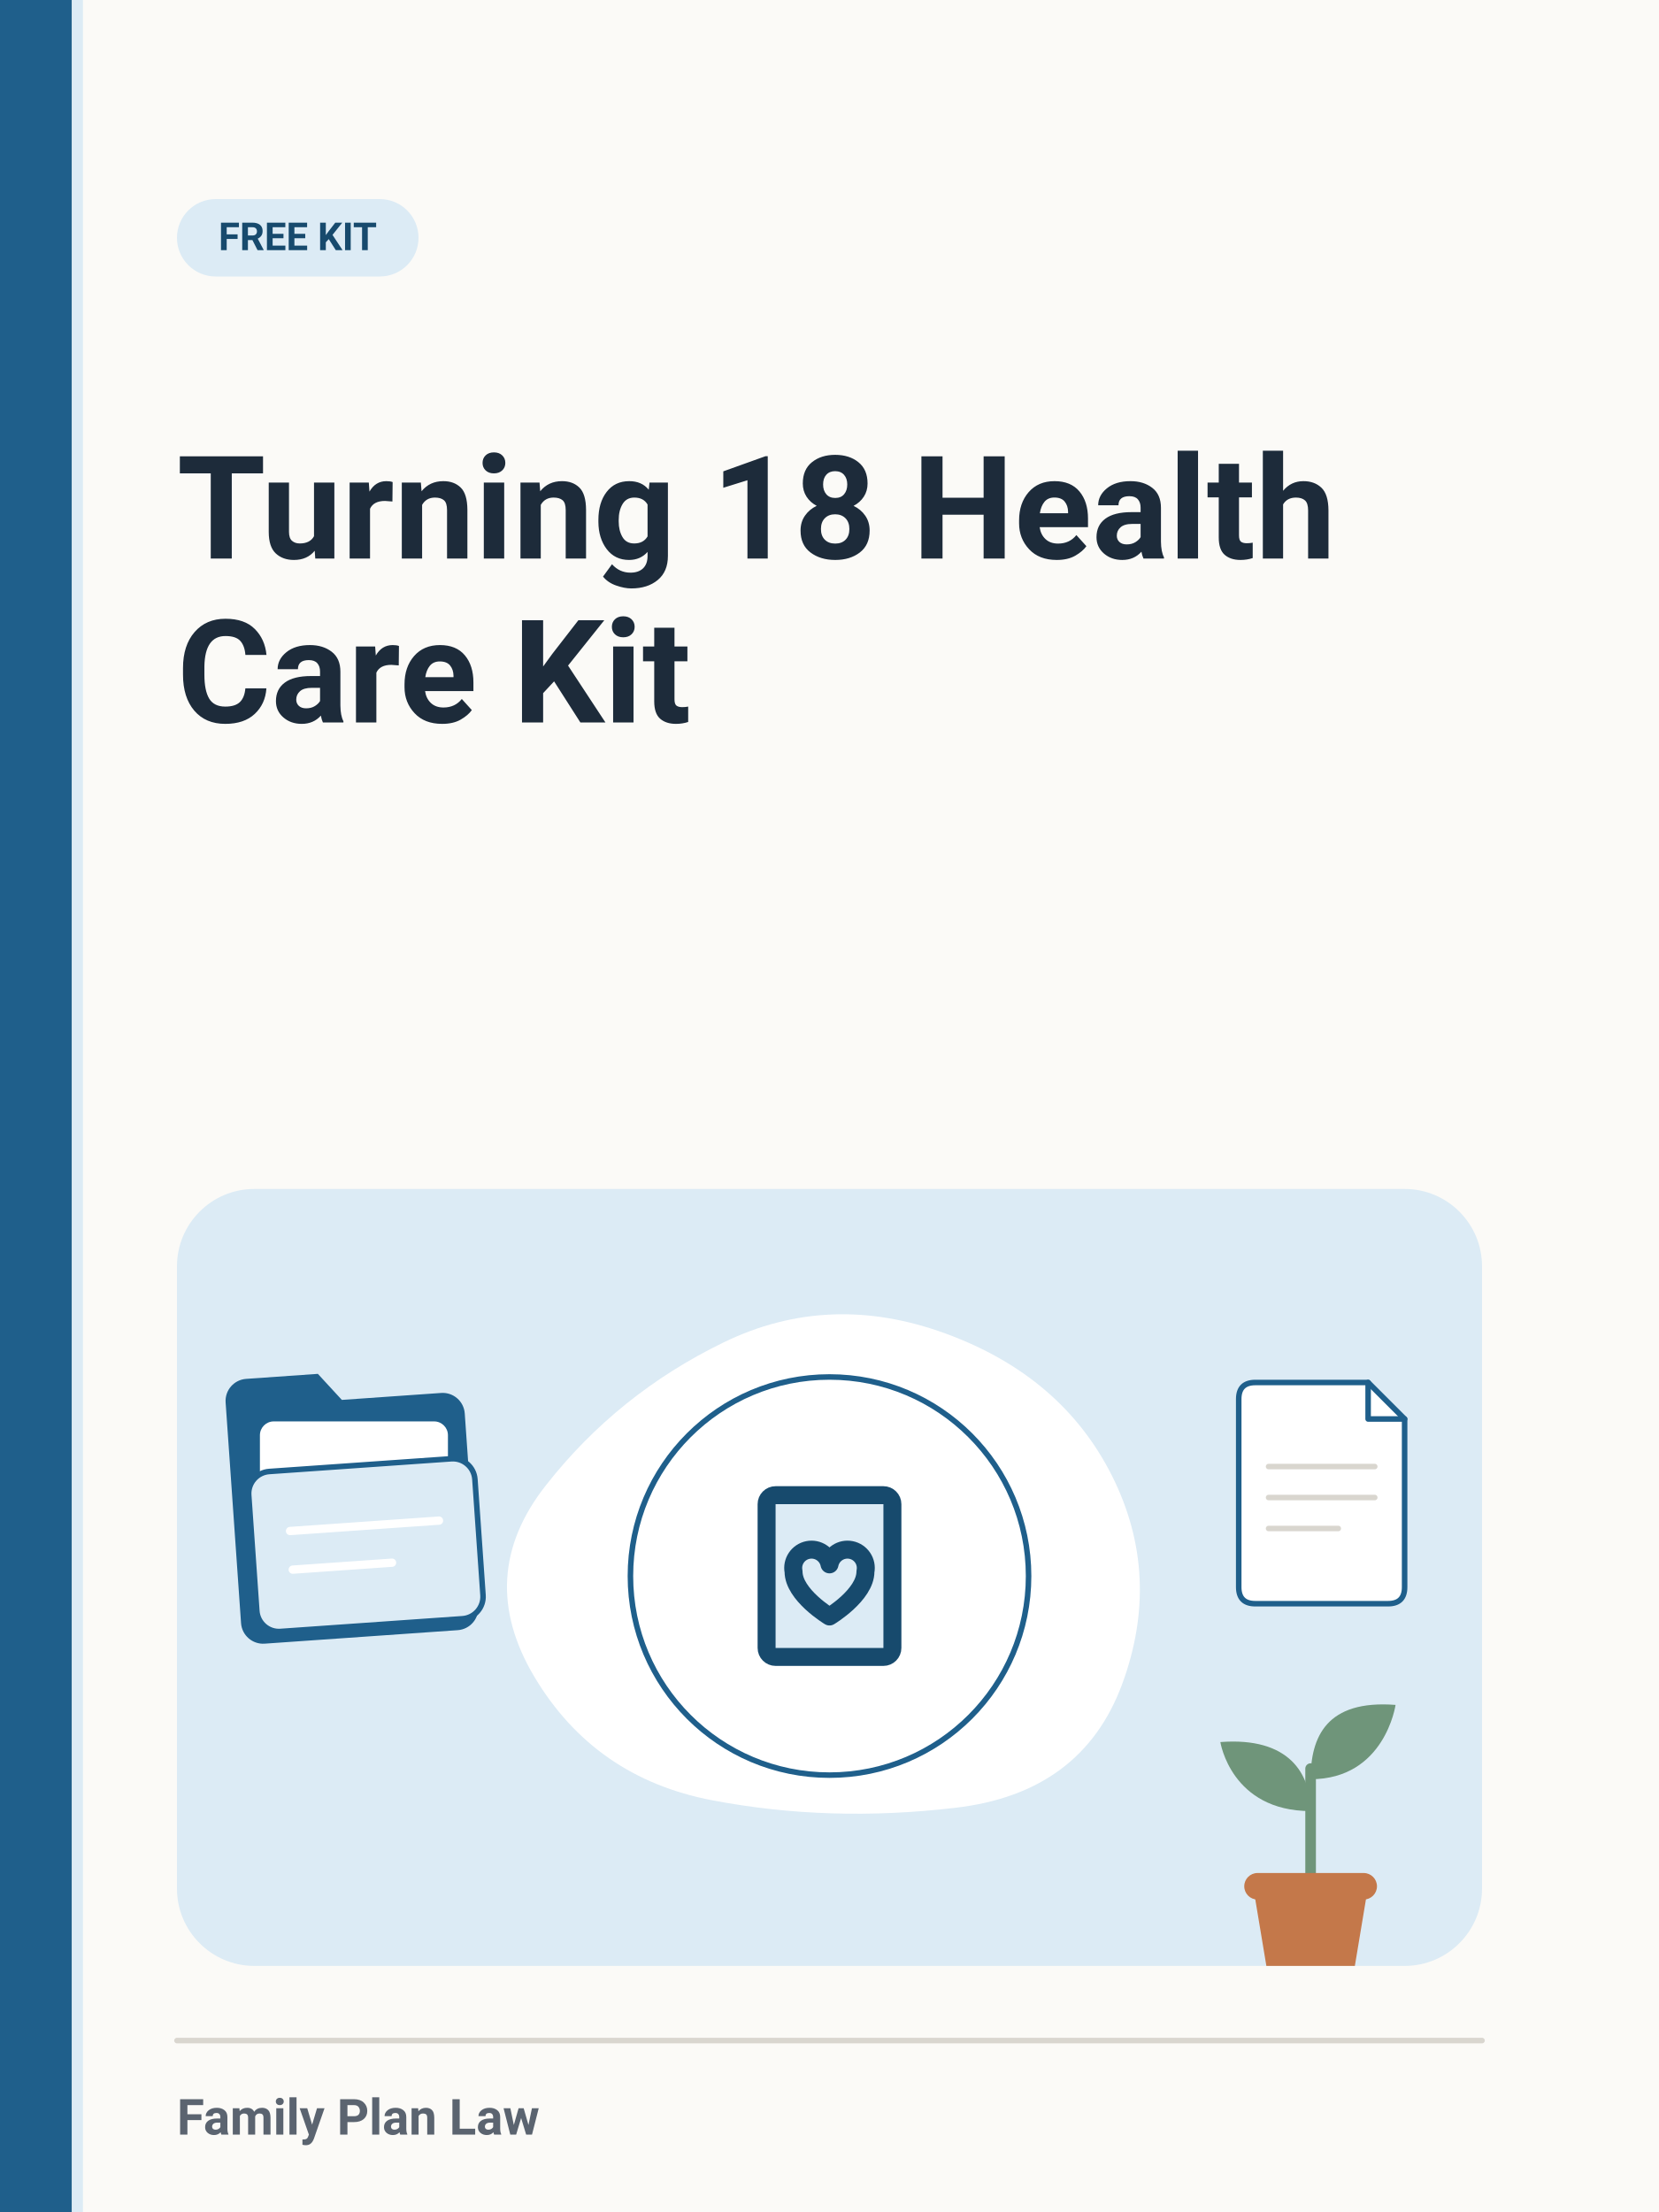
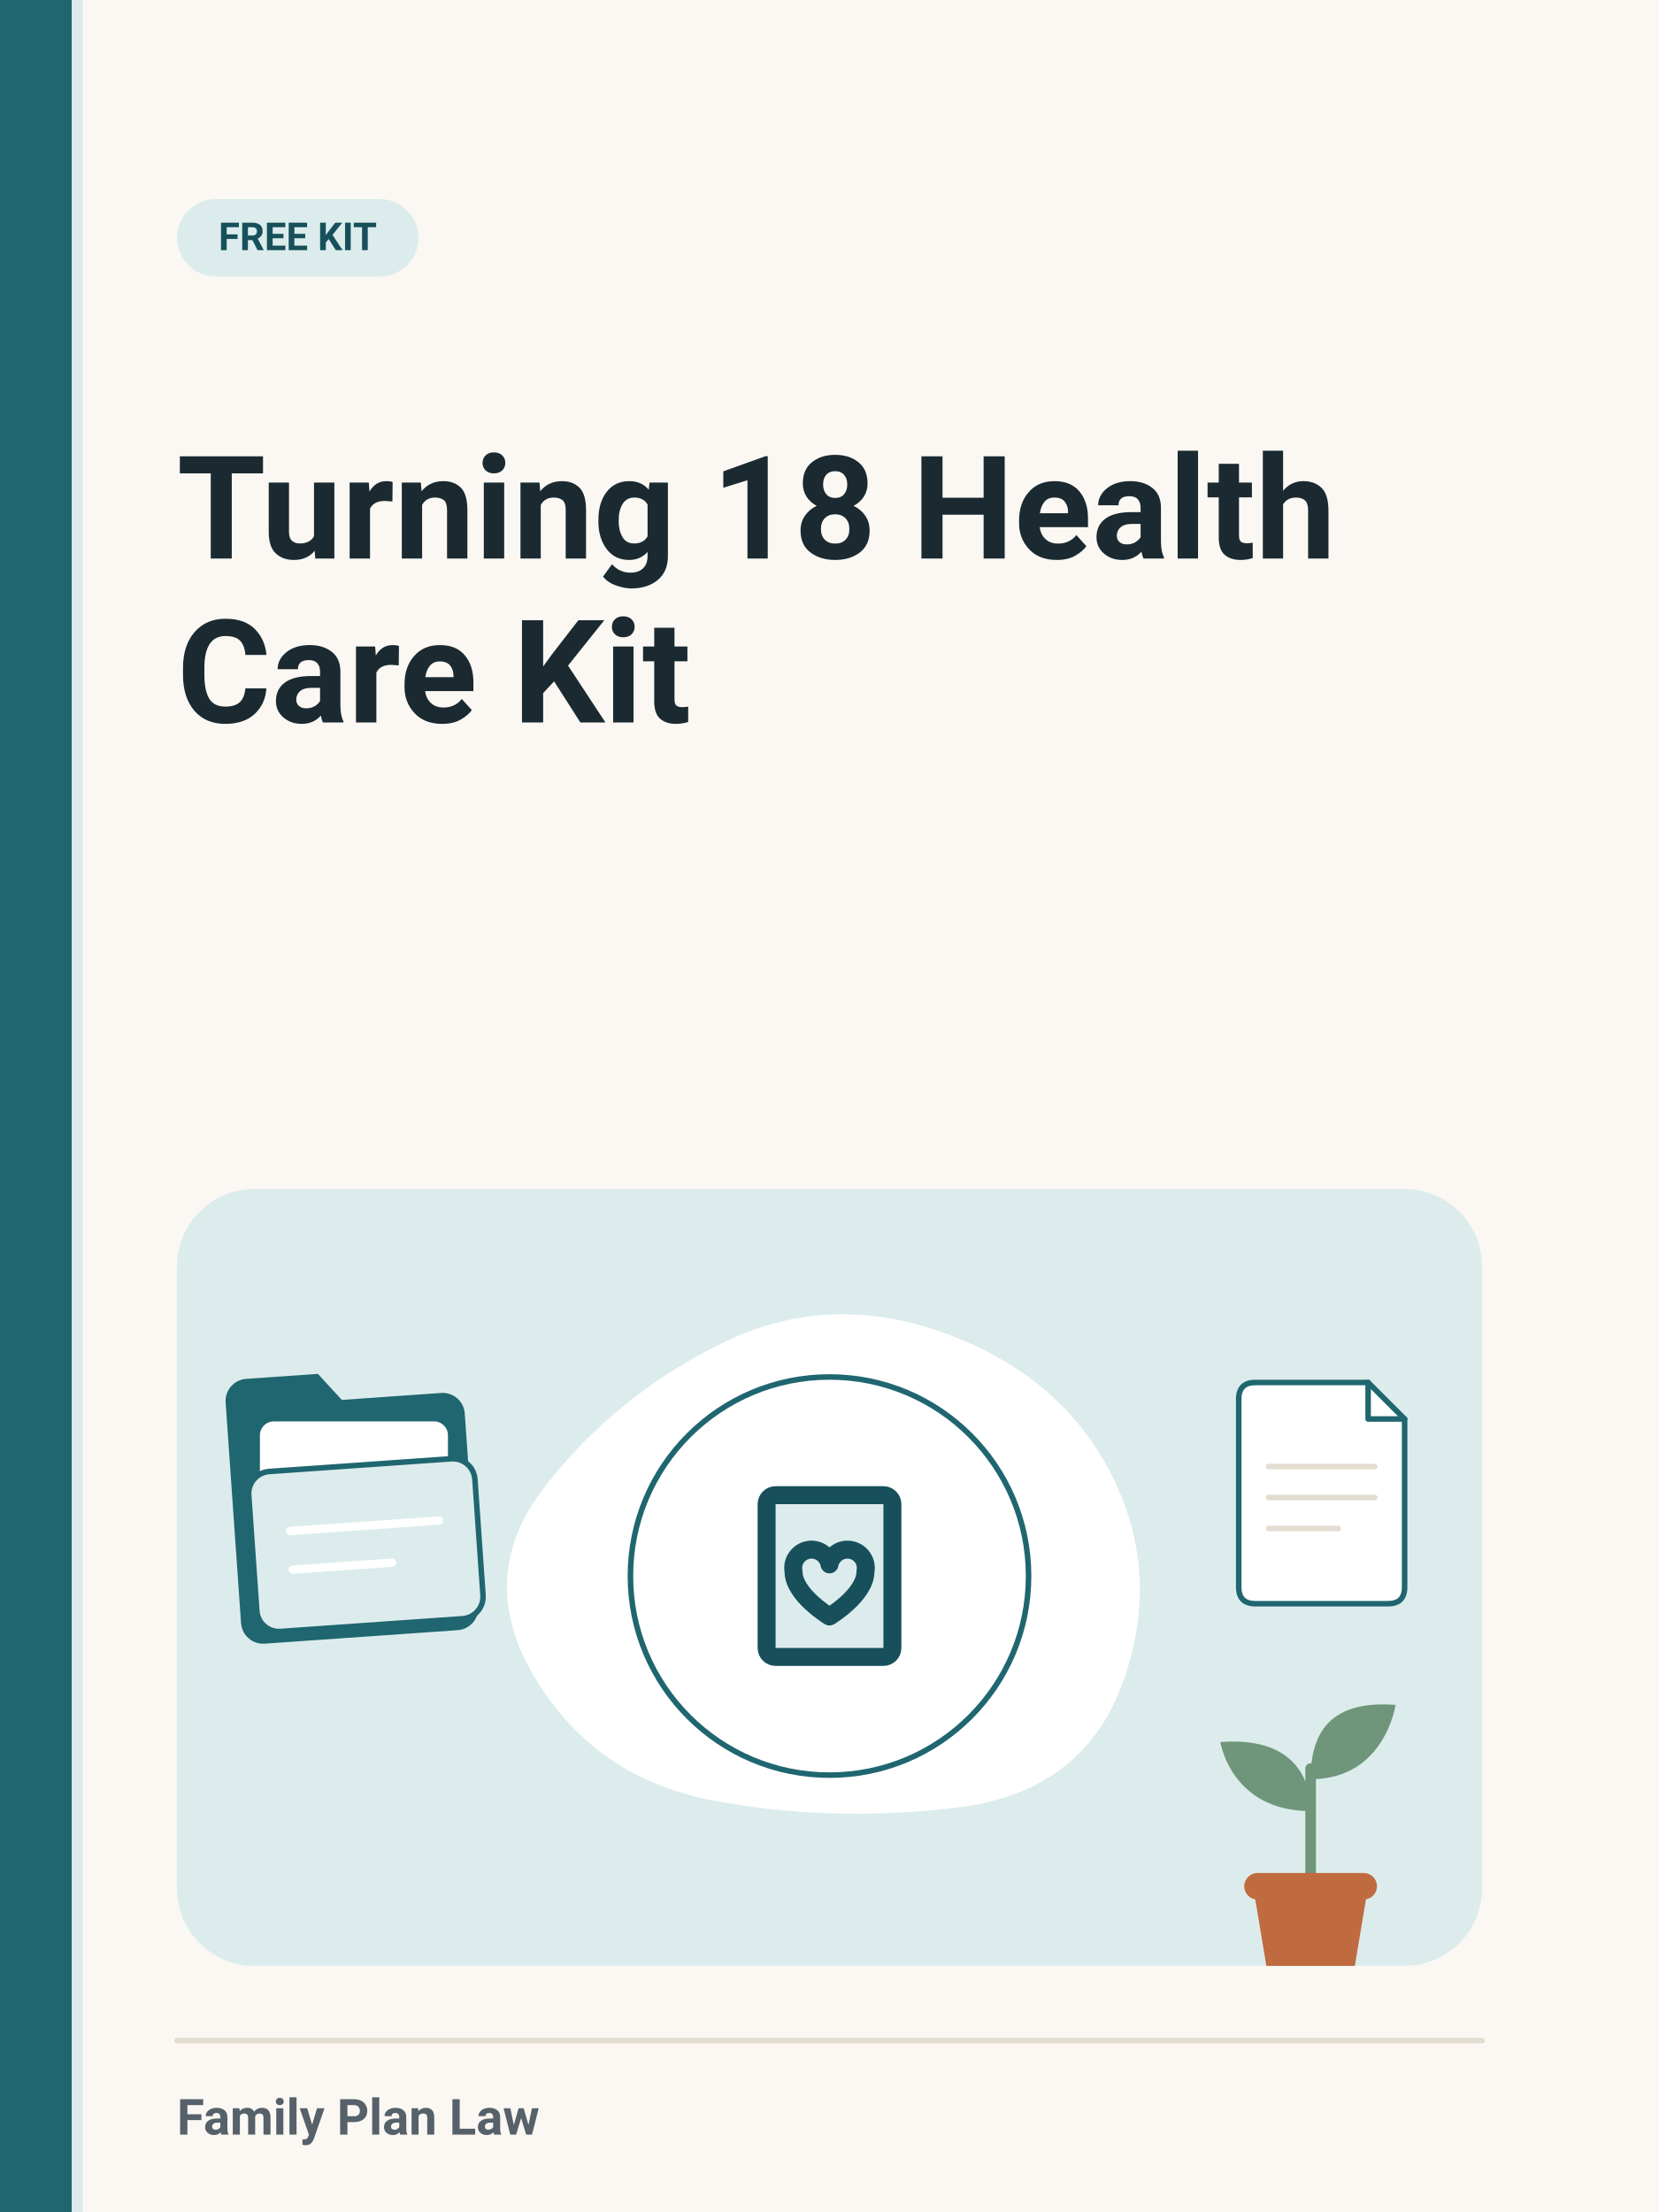
<svg xmlns="http://www.w3.org/2000/svg" viewBox="0 0 600 800" role="img" aria-labelledby="_R_0_-t _R_0_-d" width="600" height="800">
-   <rect width="600" height="800" style="fill:#fbfaf7" />
-   <rect width="26" height="800" style="fill:#1f5f8b" />
-   <rect x="26" width="4" height="800" style="fill:#dcebf5" />
+   <rect width="600" height="800" style="fill:#fbf8f3" />
+   <rect width="26" height="800" style="fill:#1f6670" />
+   <rect x="26" width="4" height="800" style="fill:#dcecec" />
  <g>
-     <rect x="64" y="72" width="87.36" height="28" rx="14" style="fill:#dcebf5" />
-     <text x="107.68" y="90.48" font-size="14" font-weight="600" text-anchor="middle" style="fill:#174a6d;font-family:system-ui, -apple-system, &quot;Segoe UI&quot;, Roboto, sans-serif">FREE KIT</text>
+     <rect x="64" y="72" width="87.36" height="28" rx="14" style="fill:#dcecec" />
+     <text x="107.68" y="90.48" font-size="14" font-weight="600" text-anchor="middle" style="fill:#17505b;font-family:system-ui, -apple-system, &quot;Segoe UI&quot;, Roboto, sans-serif">FREE KIT</text>
  </g>
-   <text x="64" y="202" font-size="52" font-weight="700" text-anchor="start" style="fill:#1d2b3a;font-family:system-ui, -apple-system, &quot;Segoe UI&quot;, Roboto, sans-serif">Turning 18 Health</text>
-   <text x="64" y="261.28" font-size="52" font-weight="700" text-anchor="start" style="fill:#1d2b3a;font-family:system-ui, -apple-system, &quot;Segoe UI&quot;, Roboto, sans-serif">Care Kit</text>
-   <rect x="64" y="430" width="472" height="281" rx="28" style="fill:#dcebf5" />
+   <text x="64" y="202" font-size="52" font-weight="700" text-anchor="start" style="fill:#1b2a30;font-family:system-ui, -apple-system, &quot;Segoe UI&quot;, Roboto, sans-serif">Turning 18 Health</text>
+   <text x="64" y="261.28" font-size="52" font-weight="700" text-anchor="start" style="fill:#1b2a30;font-family:system-ui, -apple-system, &quot;Segoe UI&quot;, Roboto, sans-serif">Care Kit</text>
+   <rect x="64" y="430" width="472" height="281" rx="28" style="fill:#dcecec" />
  <g>
    <path d="M 402.2 533.8 Q 420.3 570.0 405.8 609.2 Q 391.2 648.5 345.6 653.8 Q 300.0 659.2 257.6 651.1 Q 215.1 643.0 193.3 606.5 Q 171.5 570.0 197.5 537.1 Q 223.4 504.1 261.7 485.5 Q 300.0 466.9 342.0 482.3 Q 384.1 497.7 402.2 533.8 Z" style="fill:#ffffff" />
    <circle cx="300" cy="570" r="72" style="fill:#ffffff" />
-     <circle cx="300" cy="570" r="72" style="fill:none;stroke:#1f5f8b" stroke-width="2" />
+     <circle cx="300" cy="570" r="72" style="fill:none;stroke:#1f6670" stroke-width="2" />
    <g transform="translate(261 531) scale(3.25)">
-       <g style="stroke:#174a6d;color:#174a6d" fill="none" stroke-width="2" stroke-linecap="round" stroke-linejoin="round">
-         <path d="M6 3h12a1 1 0 0 1 1 1v16a1 1 0 0 1-1 1H6a1 1 0 0 1-1-1V4a1 1 0 0 1 1-1z" fill="#dcebf5" />
+       <g style="stroke:#17505b;color:#17505b" fill="none" stroke-width="2" stroke-linecap="round" stroke-linejoin="round">
+         <path d="M6 3h12a1 1 0 0 1 1 1v16a1 1 0 0 1-1 1H6a1 1 0 0 1-1-1V4a1 1 0 0 1 1-1z" fill="#dcecec" />
        <path d="M12 16.5s-4-2.4-4-5a2 2 0 0 1 4-.8 2 2 0 0 1 4 .8c0 2.6-4 5-4 5z" />
      </g>
    </g>
    <g>
      <g transform="rotate(-4 129 540)">
-         <path d="M84 504 a8 8 0 0 1 8-8 h26 l8 10 h36 a8 8 0 0 1 8 8 v70 a8 8 0 0 1-8 8 h-70 a8 8 0 0 1-8-8z" style="fill:#1f5f8b" />
+         <path d="M84 504 a8 8 0 0 1 8-8 h26 l8 10 h36 a8 8 0 0 1 8 8 v70 a8 8 0 0 1-8 8 h-70 a8 8 0 0 1-8-8z" style="fill:#1f6670" />
        <rect x="94" y="514" width="68" height="50" rx="5" style="fill:#ffffff" transform="rotate(4 128 540)" />
-         <rect x="90" y="530" width="82" height="58" rx="8" style="fill:#dcebf5" stroke="#1f5f8b" stroke-width="2" />
+         <rect x="90" y="530" width="82" height="58" rx="8" style="fill:#dcecec" stroke="#1f6670" stroke-width="2" />
        <line x1="104" x2="158" y1="552" y2="552" style="stroke:#ffffff" stroke-width="3" stroke-linecap="round" />
        <line x1="104" x2="140" y1="566" y2="566" style="stroke:#ffffff" stroke-width="3" stroke-linecap="round" />
      </g>
      <g transform="translate(448 500)">
-         <path d="M 0 6 Q 0 0 6 0 H 46.8 L 60 13.2 V 74 Q 60 80 54 80 H 6 Q 0 80 0 74 Z" style="fill:#ffffff;stroke:#1f5f8b" stroke-width="2" stroke-linecap="round" stroke-linejoin="round" />
-         <path d="M 46.8 0 V 13.2 H 60" style="fill:none;stroke:#1f5f8b" stroke-width="2" stroke-linecap="round" stroke-linejoin="round" />
-         <line x1="10.8" x2="49.2" y1="30.4" y2="30.4" style="stroke:#d9d6cf" stroke-width="2" stroke-linecap="round" stroke-linejoin="round" />
-         <line x1="10.8" x2="49.2" y1="41.6" y2="41.6" style="stroke:#d9d6cf" stroke-width="2" stroke-linecap="round" stroke-linejoin="round" />
-         <line x1="10.8" x2="36" y1="52.8" y2="52.8" style="stroke:#d9d6cf" stroke-width="2" stroke-linecap="round" stroke-linejoin="round" />
+         <path d="M 0 6 Q 0 0 6 0 H 46.8 L 60 13.2 V 74 Q 60 80 54 80 H 6 Q 0 80 0 74 Z" style="fill:#ffffff;stroke:#1f6670" stroke-width="2" stroke-linecap="round" stroke-linejoin="round" />
+         <path d="M 46.8 0 V 13.2 H 60" style="fill:none;stroke:#1f6670" stroke-width="2" stroke-linecap="round" stroke-linejoin="round" />
+         <line x1="10.8" x2="49.2" y1="30.4" y2="30.4" style="stroke:#e3dcd0" stroke-width="2" stroke-linecap="round" stroke-linejoin="round" />
+         <line x1="10.8" x2="49.2" y1="41.6" y2="41.6" style="stroke:#e3dcd0" stroke-width="2" stroke-linecap="round" stroke-linejoin="round" />
+         <line x1="10.8" x2="36" y1="52.8" y2="52.8" style="stroke:#e3dcd0" stroke-width="2" stroke-linecap="round" stroke-linejoin="round" />
      </g>
      <g transform="translate(474 711) scale(0.8)">
        <g transform="translate(0 -34) scale(1.2)">
          <path d="M 0 0 V -46" style="stroke:#6f957a;fill:none" stroke-width="4" stroke-linecap="round" stroke-linejoin="round" />
          <path d="M 0 -30 C -30 -30 -34 -56 -34 -56 C -8 -58 0 -44 0 -30 Z" style="fill:#6f957a" />
          <path d="M 0 -42 C 28 -42 32 -70 32 -70 C 6 -72 0 -58 0 -42 Z" style="fill:#6f957a" />
        </g>
-         <path d="M -26 -36 H 26 L 20 0 H -20 Z" style="fill:#c4784a" />
-         <rect x="-30" y="-42" width="60" height="12" rx="6" style="fill:#c4784a" />
+         <path d="M -26 -36 H 26 L 20 0 H -20 Z" style="fill:#c06a40" />
+         <rect x="-30" y="-42" width="60" height="12" rx="6" style="fill:#c06a40" />
      </g>
    </g>
  </g>
-   <line x1="64" x2="536" y1="738" y2="738" style="stroke:#d9d6cf" stroke-width="2" stroke-linecap="round" stroke-linejoin="round" />
-   <text x="64" y="772" font-size="18" font-weight="700" text-anchor="start" style="fill:#5b6470;font-family:system-ui, -apple-system, &quot;Segoe UI&quot;, Roboto, sans-serif">Family Plan Law</text>
+   <line x1="64" x2="536" y1="738" y2="738" style="stroke:#e3dcd0" stroke-width="2" stroke-linecap="round" stroke-linejoin="round" />
+   <text x="64" y="772" font-size="18" font-weight="700" text-anchor="start" style="fill:#56616a;font-family:system-ui, -apple-system, &quot;Segoe UI&quot;, Roboto, sans-serif">Family Plan Law</text>
</svg>
